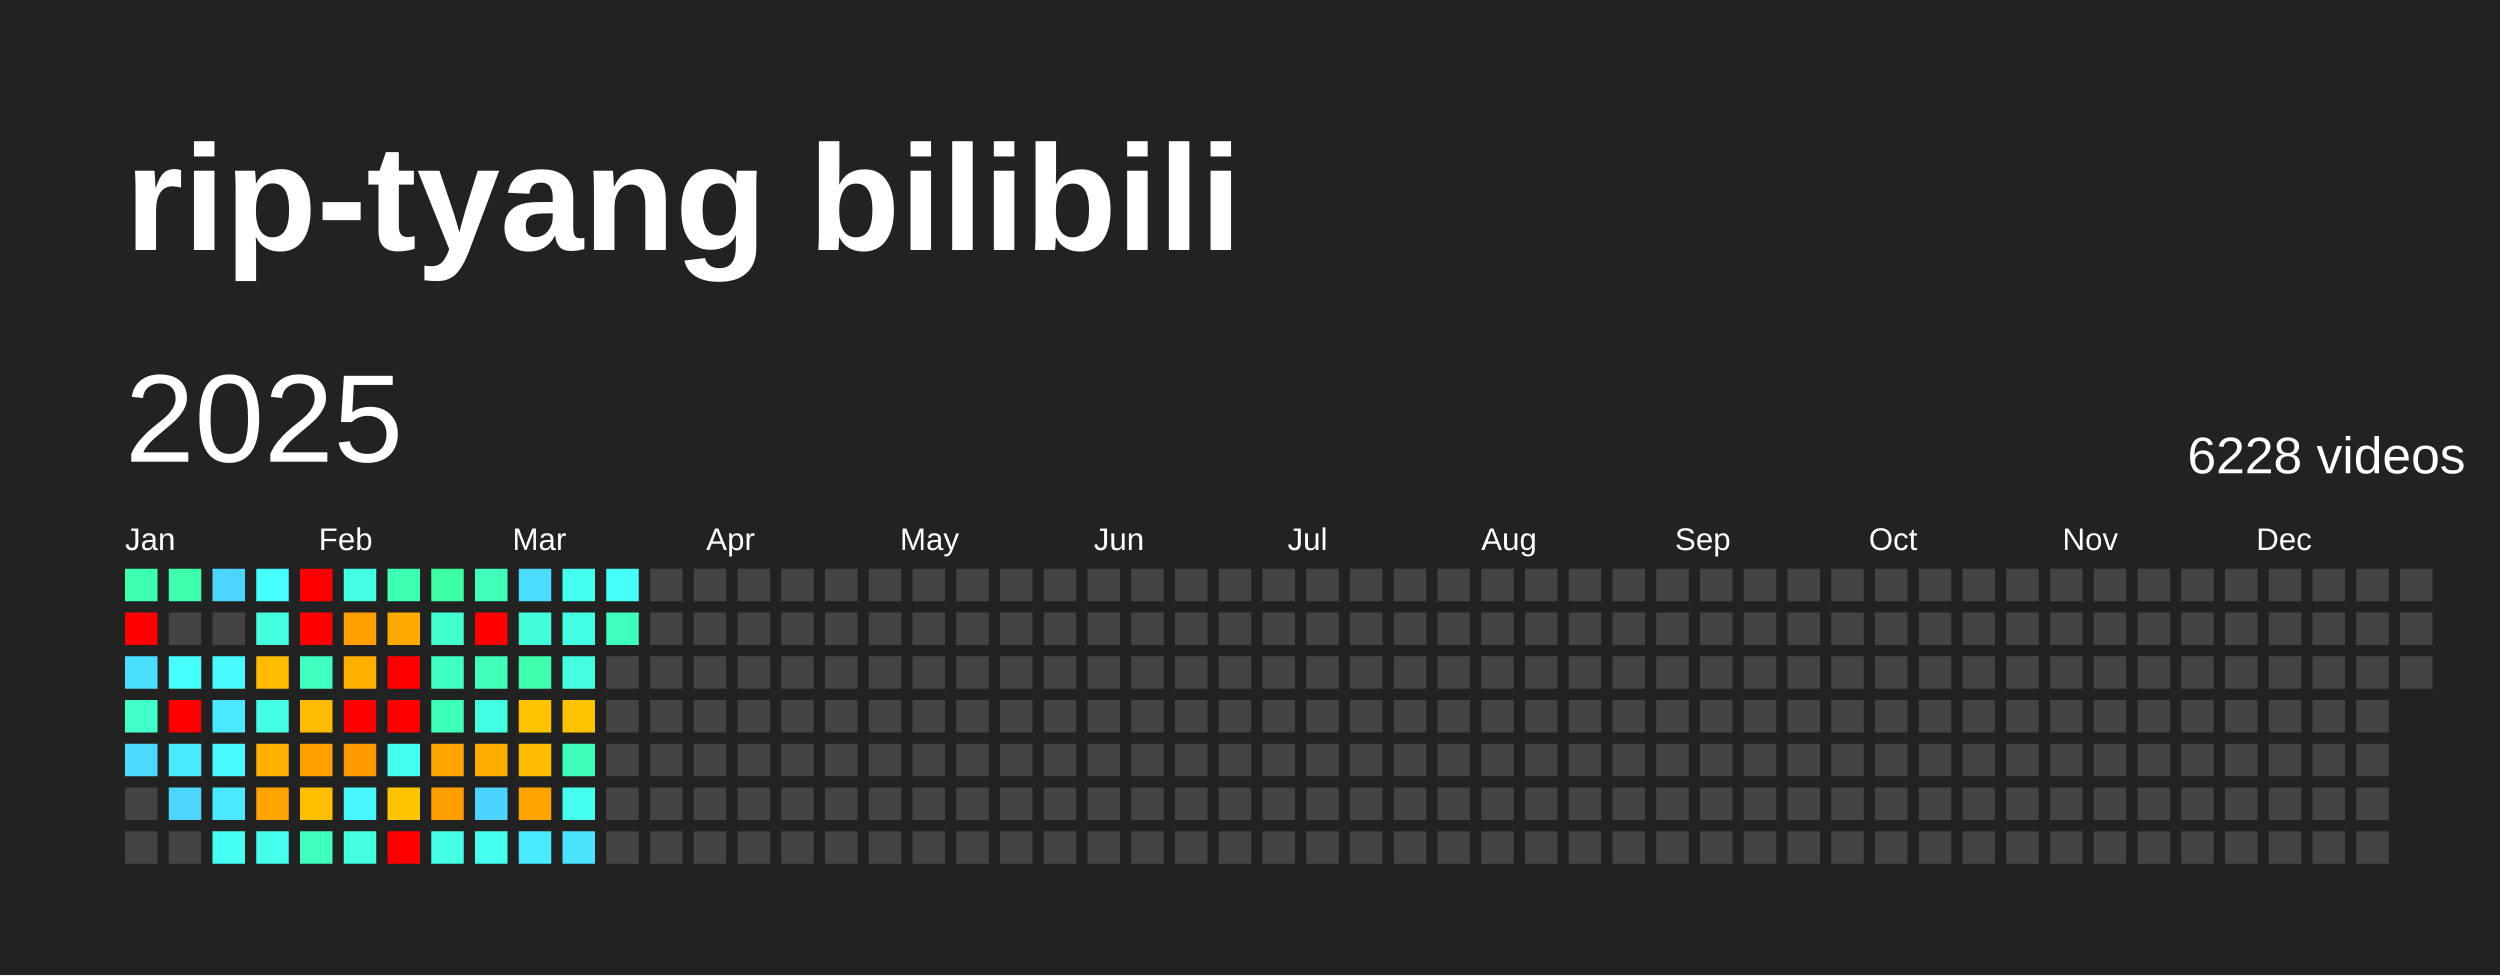
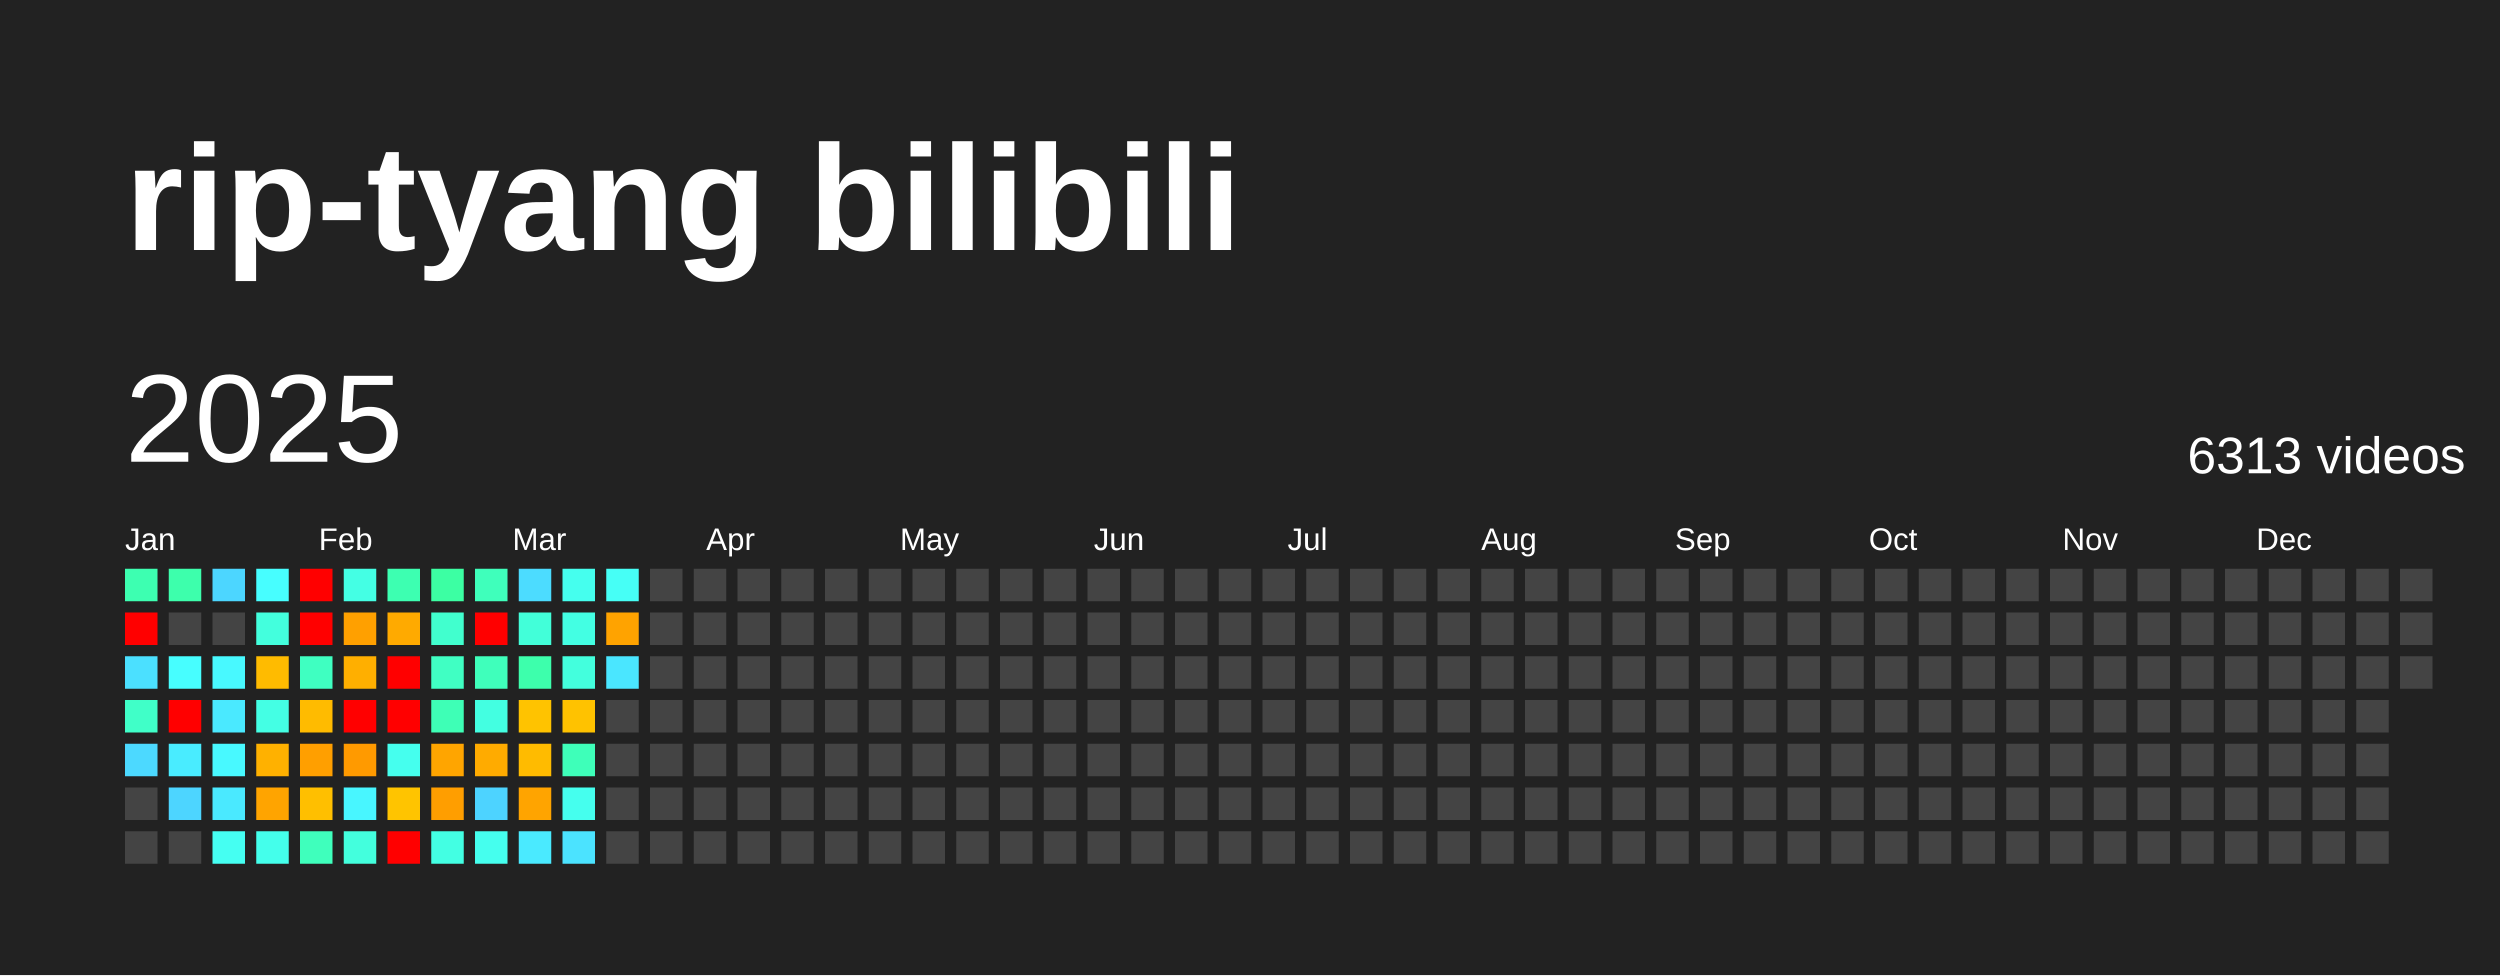
<svg xmlns="http://www.w3.org/2000/svg" baseProfile="full" height="78mm" version="1.1" viewBox="0,0,200,78" width="200mm">
  <defs />
  <rect fill="#222222" height="78" width="200" x="0" y="0" />
  <text fill="#FFFFFF" style="font-size:12px; font-family:Arial; font-weight:bold;" x="10" y="20">rip-tyang bilibili</text>
  <text dominant-baseline="hanging" fill="#FFFFFF" style="font-size:10.0px; font-family:Arial;" x="10" y="30">2025</text>
-   <text dominant-baseline="hanging" fill="#FFFFFF" style="font-size:4.125px; font-family:Arial;" x="175" y="35">6228 videos</text>
+   <text dominant-baseline="hanging" fill="#FFFFFF" style="font-size:4.125px; font-family:Arial;" x="175" y="35">6313 videos</text>
  <text fill="#FFFFFF" style="font-size:2.5px; font-family:Arial" x="10.0" y="44">Jan</text>
  <text fill="#FFFFFF" style="font-size:2.5px; font-family:Arial" x="25.5" y="44">Feb</text>
  <text fill="#FFFFFF" style="font-size:2.5px; font-family:Arial" x="41.0" y="44">Mar</text>
  <text fill="#FFFFFF" style="font-size:2.5px; font-family:Arial" x="56.5" y="44">Apr</text>
  <text fill="#FFFFFF" style="font-size:2.5px; font-family:Arial" x="72.0" y="44">May</text>
  <text fill="#FFFFFF" style="font-size:2.5px; font-family:Arial" x="87.5" y="44">Jun</text>
  <text fill="#FFFFFF" style="font-size:2.5px; font-family:Arial" x="103.0" y="44">Jul</text>
  <text fill="#FFFFFF" style="font-size:2.5px; font-family:Arial" x="118.5" y="44">Aug</text>
  <text fill="#FFFFFF" style="font-size:2.5px; font-family:Arial" x="134.0" y="44">Sep</text>
  <text fill="#FFFFFF" style="font-size:2.5px; font-family:Arial" x="149.5" y="44">Oct</text>
  <text fill="#FFFFFF" style="font-size:2.5px; font-family:Arial" x="165.0" y="44">Nov</text>
  <text fill="#FFFFFF" style="font-size:2.5px; font-family:Arial" x="180.5" y="44">Dec</text>
  <rect fill="#3dffb1" height="2.6" width="2.6" x="10.0" y="45.5" />
  <rect fill="red" height="2.6" width="2.6" x="10.0" y="49.0" />
  <rect fill="#4be0ff" height="2.6" width="2.6" x="10.0" y="52.5" />
  <rect fill="#40ffc8" height="2.6" width="2.6" x="10.0" y="56.0" />
  <rect fill="#4cd9ff" height="2.6" width="2.6" x="10.0" y="59.5" />
  <rect fill="#444444" height="2.6" width="2.6" x="10.0" y="63.0" />
  <rect fill="#444444" height="2.6" width="2.6" x="10.0" y="66.5" />
  <rect fill="#3dffac" height="2.6" width="2.6" x="13.5" y="45.5" />
  <rect fill="#444444" height="2.6" width="2.6" x="13.5" y="49.0" />
  <rect fill="#47feff" height="2.6" width="2.6" x="13.5" y="52.5" />
  <rect fill="red" height="2.6" width="2.6" x="13.5" y="56.0" />
  <rect fill="#49ecff" height="2.6" width="2.6" x="13.5" y="59.5" />
  <rect fill="#4dd5ff" height="2.6" width="2.6" x="13.5" y="63.0" />
  <rect fill="#444444" height="2.6" width="2.6" x="13.5" y="66.5" />
  <rect fill="#4cd6ff" height="2.6" width="2.6" x="17.0" y="45.5" />
  <rect fill="#444444" height="2.6" width="2.6" x="17.0" y="49.0" />
  <rect fill="#48f9ff" height="2.6" width="2.6" x="17.0" y="52.5" />
  <rect fill="#4ae9ff" height="2.6" width="2.6" x="17.0" y="56.0" />
  <rect fill="#48f9ff" height="2.6" width="2.6" x="17.0" y="59.5" />
  <rect fill="#4ae9ff" height="2.6" width="2.6" x="17.0" y="63.0" />
  <rect fill="#45fff2" height="2.6" width="2.6" x="17.0" y="66.5" />
  <rect fill="#47feff" height="2.6" width="2.6" x="20.5" y="45.5" />
  <rect fill="#43ffdd" height="2.6" width="2.6" x="20.5" y="49.0" />
  <rect fill="#ffbb00" height="2.6" width="2.6" x="20.5" y="52.5" />
  <rect fill="#44ffe4" height="2.6" width="2.6" x="20.5" y="56.0" />
  <rect fill="#ffb100" height="2.6" width="2.6" x="20.5" y="59.5" />
  <rect fill="#ffa400" height="2.6" width="2.6" x="20.5" y="63.0" />
  <rect fill="#44ffeb" height="2.6" width="2.6" x="20.5" y="66.5" />
  <rect fill="red" height="2.6" width="2.6" x="24.0" y="45.5" />
  <rect fill="red" height="2.6" width="2.6" x="24.0" y="49.0" />
  <rect fill="#3fffc1" height="2.6" width="2.6" x="24.0" y="52.5" />
  <rect fill="#ffbb00" height="2.6" width="2.6" x="24.0" y="56.0" />
  <rect fill="#ff9f00" height="2.6" width="2.6" x="24.0" y="59.5" />
  <rect fill="#ffbf00" height="2.6" width="2.6" x="24.0" y="63.0" />
  <rect fill="#3fffbc" height="2.6" width="2.6" x="24.0" y="66.5" />
  <rect fill="#44ffe4" height="2.6" width="2.6" x="27.5" y="45.5" />
  <rect fill="#ffa000" height="2.6" width="2.6" x="27.5" y="49.0" />
  <rect fill="#ffaf00" height="2.6" width="2.6" x="27.5" y="52.5" />
  <rect fill="red" height="2.6" width="2.6" x="27.5" y="56.0" />
  <rect fill="#ff9a00" height="2.6" width="2.6" x="27.5" y="59.5" />
  <rect fill="#48f6ff" height="2.6" width="2.6" x="27.5" y="63.0" />
  <rect fill="#43ffdd" height="2.6" width="2.6" x="27.5" y="66.5" />
  <rect fill="#3dffb1" height="2.6" width="2.6" x="31.0" y="45.5" />
  <rect fill="#ffaa00" height="2.6" width="2.6" x="31.0" y="49.0" />
  <rect fill="red" height="2.6" width="2.6" x="31.0" y="52.5" />
  <rect fill="red" height="2.6" width="2.6" x="31.0" y="56.0" />
  <rect fill="#45ffee" height="2.6" width="2.6" x="31.0" y="59.5" />
  <rect fill="#ffc400" height="2.6" width="2.6" x="31.0" y="63.0" />
  <rect fill="red" height="2.6" width="2.6" x="31.0" y="66.5" />
  <rect fill="#3cffa3" height="2.6" width="2.6" x="34.5" y="45.5" />
  <rect fill="#41ffce" height="2.6" width="2.6" x="34.5" y="49.0" />
  <rect fill="#40ffc3" height="2.6" width="2.6" x="34.5" y="52.5" />
  <rect fill="#3effb6" height="2.6" width="2.6" x="34.5" y="56.0" />
  <rect fill="#ffa500" height="2.6" width="2.6" x="34.5" y="59.5" />
  <rect fill="#ff9e00" height="2.6" width="2.6" x="34.5" y="63.0" />
  <rect fill="#43ffe3" height="2.6" width="2.6" x="34.5" y="66.5" />
  <rect fill="#3fffbb" height="2.6" width="2.6" x="38.0" y="45.5" />
  <rect fill="red" height="2.6" width="2.6" x="38.0" y="49.0" />
  <rect fill="#3fffbb" height="2.6" width="2.6" x="38.0" y="52.5" />
  <rect fill="#43ffe1" height="2.6" width="2.6" x="38.0" y="56.0" />
  <rect fill="#ffab00" height="2.6" width="2.6" x="38.0" y="59.5" />
  <rect fill="#4dd3ff" height="2.6" width="2.6" x="38.0" y="63.0" />
  <rect fill="#45ffee" height="2.6" width="2.6" x="38.0" y="66.5" />
  <rect fill="#4cdcff" height="2.6" width="2.6" x="41.5" y="45.5" />
  <rect fill="#42ffd9" height="2.6" width="2.6" x="41.5" y="49.0" />
  <rect fill="#3dffac" height="2.6" width="2.6" x="41.5" y="52.5" />
  <rect fill="#ffc300" height="2.6" width="2.6" x="41.5" y="56.0" />
  <rect fill="#ffbb00" height="2.6" width="2.6" x="41.5" y="59.5" />
  <rect fill="#ffa400" height="2.6" width="2.6" x="41.5" y="63.0" />
  <rect fill="#4aeaff" height="2.6" width="2.6" x="41.5" y="66.5" />
  <rect fill="#45ffee" height="2.6" width="2.6" x="45.0" y="45.5" />
  <rect fill="#43ffe3" height="2.6" width="2.6" x="45.0" y="49.0" />
  <rect fill="#43ffdd" height="2.6" width="2.6" x="45.0" y="52.5" />
  <rect fill="#ffc200" height="2.6" width="2.6" x="45.0" y="56.0" />
  <rect fill="#3effb9" height="2.6" width="2.6" x="45.0" y="59.5" />
  <rect fill="#45ffee" height="2.6" width="2.6" x="45.0" y="63.0" />
  <rect fill="#4be3ff" height="2.6" width="2.6" x="45.0" y="66.5" />
  <rect fill="#46fff6" height="2.6" width="2.6" x="48.5" y="45.5" />
-   <rect fill="#3fffbc" height="2.6" width="2.6" x="48.5" y="49.0" />
-   <rect fill="#444444" height="2.6" width="2.6" x="48.5" y="52.5" />
+   <rect fill="#ffa300" height="2.6" width="2.6" x="48.5" y="49.0" />
+   <rect fill="#4ae6ff" height="2.6" width="2.6" x="48.5" y="52.5" />
  <rect fill="#444444" height="2.6" width="2.6" x="48.5" y="56.0" />
  <rect fill="#444444" height="2.6" width="2.6" x="48.5" y="59.5" />
  <rect fill="#444444" height="2.6" width="2.6" x="48.5" y="63.0" />
  <rect fill="#444444" height="2.6" width="2.6" x="48.5" y="66.5" />
  <rect fill="#444444" height="2.6" width="2.6" x="52.0" y="45.5" />
  <rect fill="#444444" height="2.6" width="2.6" x="52.0" y="49.0" />
  <rect fill="#444444" height="2.6" width="2.6" x="52.0" y="52.5" />
  <rect fill="#444444" height="2.6" width="2.6" x="52.0" y="56.0" />
  <rect fill="#444444" height="2.6" width="2.6" x="52.0" y="59.5" />
  <rect fill="#444444" height="2.6" width="2.6" x="52.0" y="63.0" />
  <rect fill="#444444" height="2.6" width="2.6" x="52.0" y="66.5" />
  <rect fill="#444444" height="2.6" width="2.6" x="55.5" y="45.5" />
  <rect fill="#444444" height="2.6" width="2.6" x="55.5" y="49.0" />
  <rect fill="#444444" height="2.6" width="2.6" x="55.5" y="52.5" />
  <rect fill="#444444" height="2.6" width="2.6" x="55.5" y="56.0" />
  <rect fill="#444444" height="2.6" width="2.6" x="55.5" y="59.5" />
  <rect fill="#444444" height="2.6" width="2.6" x="55.5" y="63.0" />
  <rect fill="#444444" height="2.6" width="2.6" x="55.5" y="66.5" />
  <rect fill="#444444" height="2.6" width="2.6" x="59.0" y="45.5" />
  <rect fill="#444444" height="2.6" width="2.6" x="59.0" y="49.0" />
  <rect fill="#444444" height="2.6" width="2.6" x="59.0" y="52.5" />
  <rect fill="#444444" height="2.6" width="2.6" x="59.0" y="56.0" />
  <rect fill="#444444" height="2.6" width="2.6" x="59.0" y="59.5" />
  <rect fill="#444444" height="2.6" width="2.6" x="59.0" y="63.0" />
  <rect fill="#444444" height="2.6" width="2.6" x="59.0" y="66.5" />
  <rect fill="#444444" height="2.6" width="2.6" x="62.5" y="45.5" />
  <rect fill="#444444" height="2.6" width="2.6" x="62.5" y="49.0" />
  <rect fill="#444444" height="2.6" width="2.6" x="62.5" y="52.5" />
  <rect fill="#444444" height="2.6" width="2.6" x="62.5" y="56.0" />
  <rect fill="#444444" height="2.6" width="2.6" x="62.5" y="59.5" />
  <rect fill="#444444" height="2.6" width="2.6" x="62.5" y="63.0" />
  <rect fill="#444444" height="2.6" width="2.6" x="62.5" y="66.5" />
  <rect fill="#444444" height="2.6" width="2.6" x="66.0" y="45.5" />
  <rect fill="#444444" height="2.6" width="2.6" x="66.0" y="49.0" />
  <rect fill="#444444" height="2.6" width="2.6" x="66.0" y="52.5" />
  <rect fill="#444444" height="2.6" width="2.6" x="66.0" y="56.0" />
  <rect fill="#444444" height="2.6" width="2.6" x="66.0" y="59.5" />
  <rect fill="#444444" height="2.6" width="2.6" x="66.0" y="63.0" />
  <rect fill="#444444" height="2.6" width="2.6" x="66.0" y="66.5" />
  <rect fill="#444444" height="2.6" width="2.6" x="69.5" y="45.5" />
  <rect fill="#444444" height="2.6" width="2.6" x="69.5" y="49.0" />
  <rect fill="#444444" height="2.6" width="2.6" x="69.5" y="52.5" />
  <rect fill="#444444" height="2.6" width="2.6" x="69.5" y="56.0" />
  <rect fill="#444444" height="2.6" width="2.6" x="69.5" y="59.5" />
  <rect fill="#444444" height="2.6" width="2.6" x="69.5" y="63.0" />
  <rect fill="#444444" height="2.6" width="2.6" x="69.5" y="66.5" />
  <rect fill="#444444" height="2.6" width="2.6" x="73.0" y="45.5" />
  <rect fill="#444444" height="2.6" width="2.6" x="73.0" y="49.0" />
  <rect fill="#444444" height="2.6" width="2.6" x="73.0" y="52.5" />
  <rect fill="#444444" height="2.6" width="2.6" x="73.0" y="56.0" />
  <rect fill="#444444" height="2.6" width="2.6" x="73.0" y="59.5" />
  <rect fill="#444444" height="2.6" width="2.6" x="73.0" y="63.0" />
  <rect fill="#444444" height="2.6" width="2.6" x="73.0" y="66.5" />
  <rect fill="#444444" height="2.6" width="2.6" x="76.5" y="45.5" />
  <rect fill="#444444" height="2.6" width="2.6" x="76.5" y="49.0" />
  <rect fill="#444444" height="2.6" width="2.6" x="76.5" y="52.5" />
  <rect fill="#444444" height="2.6" width="2.6" x="76.5" y="56.0" />
  <rect fill="#444444" height="2.6" width="2.6" x="76.5" y="59.5" />
  <rect fill="#444444" height="2.6" width="2.6" x="76.5" y="63.0" />
  <rect fill="#444444" height="2.6" width="2.6" x="76.5" y="66.5" />
  <rect fill="#444444" height="2.6" width="2.6" x="80.0" y="45.5" />
  <rect fill="#444444" height="2.6" width="2.6" x="80.0" y="49.0" />
  <rect fill="#444444" height="2.6" width="2.6" x="80.0" y="52.5" />
  <rect fill="#444444" height="2.6" width="2.6" x="80.0" y="56.0" />
  <rect fill="#444444" height="2.6" width="2.6" x="80.0" y="59.5" />
  <rect fill="#444444" height="2.6" width="2.6" x="80.0" y="63.0" />
  <rect fill="#444444" height="2.6" width="2.6" x="80.0" y="66.5" />
  <rect fill="#444444" height="2.6" width="2.6" x="83.5" y="45.5" />
  <rect fill="#444444" height="2.6" width="2.6" x="83.5" y="49.0" />
  <rect fill="#444444" height="2.6" width="2.6" x="83.5" y="52.5" />
  <rect fill="#444444" height="2.6" width="2.6" x="83.5" y="56.0" />
  <rect fill="#444444" height="2.6" width="2.6" x="83.5" y="59.5" />
  <rect fill="#444444" height="2.6" width="2.6" x="83.5" y="63.0" />
  <rect fill="#444444" height="2.6" width="2.6" x="83.5" y="66.5" />
  <rect fill="#444444" height="2.6" width="2.6" x="87.0" y="45.5" />
  <rect fill="#444444" height="2.6" width="2.6" x="87.0" y="49.0" />
  <rect fill="#444444" height="2.6" width="2.6" x="87.0" y="52.5" />
  <rect fill="#444444" height="2.6" width="2.6" x="87.0" y="56.0" />
  <rect fill="#444444" height="2.6" width="2.6" x="87.0" y="59.5" />
  <rect fill="#444444" height="2.6" width="2.6" x="87.0" y="63.0" />
  <rect fill="#444444" height="2.6" width="2.6" x="87.0" y="66.5" />
  <rect fill="#444444" height="2.6" width="2.6" x="90.5" y="45.5" />
  <rect fill="#444444" height="2.6" width="2.6" x="90.5" y="49.0" />
  <rect fill="#444444" height="2.6" width="2.6" x="90.5" y="52.5" />
  <rect fill="#444444" height="2.6" width="2.6" x="90.5" y="56.0" />
  <rect fill="#444444" height="2.6" width="2.6" x="90.5" y="59.5" />
  <rect fill="#444444" height="2.6" width="2.6" x="90.5" y="63.0" />
  <rect fill="#444444" height="2.6" width="2.6" x="90.5" y="66.5" />
  <rect fill="#444444" height="2.6" width="2.6" x="94.0" y="45.5" />
  <rect fill="#444444" height="2.6" width="2.6" x="94.0" y="49.0" />
  <rect fill="#444444" height="2.6" width="2.6" x="94.0" y="52.5" />
  <rect fill="#444444" height="2.6" width="2.6" x="94.0" y="56.0" />
  <rect fill="#444444" height="2.6" width="2.6" x="94.0" y="59.5" />
  <rect fill="#444444" height="2.6" width="2.6" x="94.0" y="63.0" />
  <rect fill="#444444" height="2.6" width="2.6" x="94.0" y="66.5" />
  <rect fill="#444444" height="2.6" width="2.6" x="97.5" y="45.5" />
  <rect fill="#444444" height="2.6" width="2.6" x="97.5" y="49.0" />
  <rect fill="#444444" height="2.6" width="2.6" x="97.5" y="52.5" />
  <rect fill="#444444" height="2.6" width="2.6" x="97.5" y="56.0" />
  <rect fill="#444444" height="2.6" width="2.6" x="97.5" y="59.5" />
  <rect fill="#444444" height="2.6" width="2.6" x="97.5" y="63.0" />
  <rect fill="#444444" height="2.6" width="2.6" x="97.5" y="66.5" />
  <rect fill="#444444" height="2.6" width="2.6" x="101.0" y="45.5" />
  <rect fill="#444444" height="2.6" width="2.6" x="101.0" y="49.0" />
  <rect fill="#444444" height="2.6" width="2.6" x="101.0" y="52.5" />
  <rect fill="#444444" height="2.6" width="2.6" x="101.0" y="56.0" />
  <rect fill="#444444" height="2.6" width="2.6" x="101.0" y="59.5" />
  <rect fill="#444444" height="2.6" width="2.6" x="101.0" y="63.0" />
  <rect fill="#444444" height="2.6" width="2.6" x="101.0" y="66.5" />
  <rect fill="#444444" height="2.6" width="2.6" x="104.5" y="45.5" />
  <rect fill="#444444" height="2.6" width="2.6" x="104.5" y="49.0" />
  <rect fill="#444444" height="2.6" width="2.6" x="104.5" y="52.5" />
  <rect fill="#444444" height="2.6" width="2.6" x="104.5" y="56.0" />
  <rect fill="#444444" height="2.6" width="2.6" x="104.5" y="59.5" />
  <rect fill="#444444" height="2.6" width="2.6" x="104.5" y="63.0" />
  <rect fill="#444444" height="2.6" width="2.6" x="104.5" y="66.5" />
  <rect fill="#444444" height="2.6" width="2.6" x="108.0" y="45.5" />
  <rect fill="#444444" height="2.6" width="2.6" x="108.0" y="49.0" />
  <rect fill="#444444" height="2.6" width="2.6" x="108.0" y="52.5" />
  <rect fill="#444444" height="2.6" width="2.6" x="108.0" y="56.0" />
  <rect fill="#444444" height="2.6" width="2.6" x="108.0" y="59.5" />
  <rect fill="#444444" height="2.6" width="2.6" x="108.0" y="63.0" />
  <rect fill="#444444" height="2.6" width="2.6" x="108.0" y="66.5" />
  <rect fill="#444444" height="2.6" width="2.6" x="111.5" y="45.5" />
  <rect fill="#444444" height="2.6" width="2.6" x="111.5" y="49.0" />
  <rect fill="#444444" height="2.6" width="2.6" x="111.5" y="52.5" />
  <rect fill="#444444" height="2.6" width="2.6" x="111.5" y="56.0" />
  <rect fill="#444444" height="2.6" width="2.6" x="111.5" y="59.5" />
  <rect fill="#444444" height="2.6" width="2.6" x="111.5" y="63.0" />
  <rect fill="#444444" height="2.6" width="2.6" x="111.5" y="66.5" />
  <rect fill="#444444" height="2.6" width="2.6" x="115.0" y="45.5" />
  <rect fill="#444444" height="2.6" width="2.6" x="115.0" y="49.0" />
  <rect fill="#444444" height="2.6" width="2.6" x="115.0" y="52.5" />
  <rect fill="#444444" height="2.6" width="2.6" x="115.0" y="56.0" />
  <rect fill="#444444" height="2.6" width="2.6" x="115.0" y="59.5" />
  <rect fill="#444444" height="2.6" width="2.6" x="115.0" y="63.0" />
  <rect fill="#444444" height="2.6" width="2.6" x="115.0" y="66.5" />
  <rect fill="#444444" height="2.6" width="2.6" x="118.5" y="45.5" />
  <rect fill="#444444" height="2.6" width="2.6" x="118.5" y="49.0" />
  <rect fill="#444444" height="2.6" width="2.6" x="118.5" y="52.5" />
  <rect fill="#444444" height="2.6" width="2.6" x="118.5" y="56.0" />
  <rect fill="#444444" height="2.6" width="2.6" x="118.5" y="59.5" />
  <rect fill="#444444" height="2.6" width="2.6" x="118.5" y="63.0" />
  <rect fill="#444444" height="2.6" width="2.6" x="118.5" y="66.5" />
  <rect fill="#444444" height="2.6" width="2.6" x="122.0" y="45.5" />
  <rect fill="#444444" height="2.6" width="2.6" x="122.0" y="49.0" />
  <rect fill="#444444" height="2.6" width="2.6" x="122.0" y="52.5" />
  <rect fill="#444444" height="2.6" width="2.6" x="122.0" y="56.0" />
  <rect fill="#444444" height="2.6" width="2.6" x="122.0" y="59.5" />
  <rect fill="#444444" height="2.6" width="2.6" x="122.0" y="63.0" />
  <rect fill="#444444" height="2.6" width="2.6" x="122.0" y="66.5" />
  <rect fill="#444444" height="2.6" width="2.6" x="125.5" y="45.5" />
  <rect fill="#444444" height="2.6" width="2.6" x="125.5" y="49.0" />
  <rect fill="#444444" height="2.6" width="2.6" x="125.5" y="52.5" />
  <rect fill="#444444" height="2.6" width="2.6" x="125.5" y="56.0" />
  <rect fill="#444444" height="2.6" width="2.6" x="125.5" y="59.5" />
  <rect fill="#444444" height="2.6" width="2.6" x="125.5" y="63.0" />
  <rect fill="#444444" height="2.6" width="2.6" x="125.5" y="66.5" />
  <rect fill="#444444" height="2.6" width="2.6" x="129.0" y="45.5" />
  <rect fill="#444444" height="2.6" width="2.6" x="129.0" y="49.0" />
  <rect fill="#444444" height="2.6" width="2.6" x="129.0" y="52.5" />
  <rect fill="#444444" height="2.6" width="2.6" x="129.0" y="56.0" />
  <rect fill="#444444" height="2.6" width="2.6" x="129.0" y="59.5" />
  <rect fill="#444444" height="2.6" width="2.6" x="129.0" y="63.0" />
  <rect fill="#444444" height="2.6" width="2.6" x="129.0" y="66.5" />
  <rect fill="#444444" height="2.6" width="2.6" x="132.5" y="45.5" />
  <rect fill="#444444" height="2.6" width="2.6" x="132.5" y="49.0" />
  <rect fill="#444444" height="2.6" width="2.6" x="132.5" y="52.5" />
  <rect fill="#444444" height="2.6" width="2.6" x="132.5" y="56.0" />
  <rect fill="#444444" height="2.6" width="2.6" x="132.5" y="59.5" />
  <rect fill="#444444" height="2.6" width="2.6" x="132.5" y="63.0" />
  <rect fill="#444444" height="2.6" width="2.6" x="132.5" y="66.5" />
  <rect fill="#444444" height="2.6" width="2.6" x="136.0" y="45.5" />
  <rect fill="#444444" height="2.6" width="2.6" x="136.0" y="49.0" />
  <rect fill="#444444" height="2.6" width="2.6" x="136.0" y="52.5" />
  <rect fill="#444444" height="2.6" width="2.6" x="136.0" y="56.0" />
  <rect fill="#444444" height="2.6" width="2.6" x="136.0" y="59.5" />
  <rect fill="#444444" height="2.6" width="2.6" x="136.0" y="63.0" />
  <rect fill="#444444" height="2.6" width="2.6" x="136.0" y="66.5" />
  <rect fill="#444444" height="2.6" width="2.6" x="139.5" y="45.5" />
  <rect fill="#444444" height="2.6" width="2.6" x="139.5" y="49.0" />
  <rect fill="#444444" height="2.6" width="2.6" x="139.5" y="52.5" />
  <rect fill="#444444" height="2.6" width="2.6" x="139.5" y="56.0" />
  <rect fill="#444444" height="2.6" width="2.6" x="139.5" y="59.5" />
  <rect fill="#444444" height="2.6" width="2.6" x="139.5" y="63.0" />
  <rect fill="#444444" height="2.6" width="2.6" x="139.5" y="66.5" />
  <rect fill="#444444" height="2.6" width="2.6" x="143.0" y="45.5" />
  <rect fill="#444444" height="2.6" width="2.6" x="143.0" y="49.0" />
  <rect fill="#444444" height="2.6" width="2.6" x="143.0" y="52.5" />
  <rect fill="#444444" height="2.6" width="2.6" x="143.0" y="56.0" />
  <rect fill="#444444" height="2.6" width="2.6" x="143.0" y="59.5" />
  <rect fill="#444444" height="2.6" width="2.6" x="143.0" y="63.0" />
  <rect fill="#444444" height="2.6" width="2.6" x="143.0" y="66.5" />
  <rect fill="#444444" height="2.6" width="2.6" x="146.5" y="45.5" />
  <rect fill="#444444" height="2.6" width="2.6" x="146.5" y="49.0" />
  <rect fill="#444444" height="2.6" width="2.6" x="146.5" y="52.5" />
  <rect fill="#444444" height="2.6" width="2.6" x="146.5" y="56.0" />
  <rect fill="#444444" height="2.6" width="2.6" x="146.5" y="59.5" />
  <rect fill="#444444" height="2.6" width="2.6" x="146.5" y="63.0" />
  <rect fill="#444444" height="2.6" width="2.6" x="146.5" y="66.5" />
  <rect fill="#444444" height="2.6" width="2.6" x="150.0" y="45.5" />
  <rect fill="#444444" height="2.6" width="2.6" x="150.0" y="49.0" />
  <rect fill="#444444" height="2.6" width="2.6" x="150.0" y="52.5" />
  <rect fill="#444444" height="2.6" width="2.6" x="150.0" y="56.0" />
  <rect fill="#444444" height="2.6" width="2.6" x="150.0" y="59.5" />
  <rect fill="#444444" height="2.6" width="2.6" x="150.0" y="63.0" />
  <rect fill="#444444" height="2.6" width="2.6" x="150.0" y="66.5" />
  <rect fill="#444444" height="2.6" width="2.6" x="153.5" y="45.5" />
  <rect fill="#444444" height="2.6" width="2.6" x="153.5" y="49.0" />
  <rect fill="#444444" height="2.6" width="2.6" x="153.5" y="52.5" />
  <rect fill="#444444" height="2.6" width="2.6" x="153.5" y="56.0" />
  <rect fill="#444444" height="2.6" width="2.6" x="153.5" y="59.5" />
  <rect fill="#444444" height="2.6" width="2.6" x="153.5" y="63.0" />
  <rect fill="#444444" height="2.6" width="2.6" x="153.5" y="66.5" />
  <rect fill="#444444" height="2.6" width="2.6" x="157.0" y="45.5" />
  <rect fill="#444444" height="2.6" width="2.6" x="157.0" y="49.0" />
  <rect fill="#444444" height="2.6" width="2.6" x="157.0" y="52.5" />
  <rect fill="#444444" height="2.6" width="2.6" x="157.0" y="56.0" />
  <rect fill="#444444" height="2.6" width="2.6" x="157.0" y="59.5" />
  <rect fill="#444444" height="2.6" width="2.6" x="157.0" y="63.0" />
  <rect fill="#444444" height="2.6" width="2.6" x="157.0" y="66.5" />
  <rect fill="#444444" height="2.6" width="2.6" x="160.5" y="45.5" />
  <rect fill="#444444" height="2.6" width="2.6" x="160.5" y="49.0" />
  <rect fill="#444444" height="2.6" width="2.6" x="160.5" y="52.5" />
  <rect fill="#444444" height="2.6" width="2.6" x="160.5" y="56.0" />
  <rect fill="#444444" height="2.6" width="2.6" x="160.5" y="59.5" />
  <rect fill="#444444" height="2.6" width="2.6" x="160.5" y="63.0" />
  <rect fill="#444444" height="2.6" width="2.6" x="160.5" y="66.5" />
  <rect fill="#444444" height="2.6" width="2.6" x="164.0" y="45.5" />
  <rect fill="#444444" height="2.6" width="2.6" x="164.0" y="49.0" />
  <rect fill="#444444" height="2.6" width="2.6" x="164.0" y="52.5" />
  <rect fill="#444444" height="2.6" width="2.6" x="164.0" y="56.0" />
  <rect fill="#444444" height="2.6" width="2.6" x="164.0" y="59.5" />
  <rect fill="#444444" height="2.6" width="2.6" x="164.0" y="63.0" />
  <rect fill="#444444" height="2.6" width="2.6" x="164.0" y="66.5" />
  <rect fill="#444444" height="2.6" width="2.6" x="167.5" y="45.5" />
  <rect fill="#444444" height="2.6" width="2.6" x="167.5" y="49.0" />
  <rect fill="#444444" height="2.6" width="2.6" x="167.5" y="52.5" />
  <rect fill="#444444" height="2.6" width="2.6" x="167.5" y="56.0" />
  <rect fill="#444444" height="2.6" width="2.6" x="167.5" y="59.5" />
  <rect fill="#444444" height="2.6" width="2.6" x="167.5" y="63.0" />
  <rect fill="#444444" height="2.6" width="2.6" x="167.5" y="66.5" />
  <rect fill="#444444" height="2.6" width="2.6" x="171.0" y="45.5" />
  <rect fill="#444444" height="2.6" width="2.6" x="171.0" y="49.0" />
  <rect fill="#444444" height="2.6" width="2.6" x="171.0" y="52.5" />
  <rect fill="#444444" height="2.6" width="2.6" x="171.0" y="56.0" />
  <rect fill="#444444" height="2.6" width="2.6" x="171.0" y="59.5" />
  <rect fill="#444444" height="2.6" width="2.6" x="171.0" y="63.0" />
  <rect fill="#444444" height="2.6" width="2.6" x="171.0" y="66.5" />
  <rect fill="#444444" height="2.6" width="2.6" x="174.5" y="45.5" />
  <rect fill="#444444" height="2.6" width="2.6" x="174.5" y="49.0" />
  <rect fill="#444444" height="2.6" width="2.6" x="174.5" y="52.5" />
  <rect fill="#444444" height="2.6" width="2.6" x="174.5" y="56.0" />
  <rect fill="#444444" height="2.6" width="2.6" x="174.5" y="59.5" />
  <rect fill="#444444" height="2.6" width="2.6" x="174.5" y="63.0" />
  <rect fill="#444444" height="2.6" width="2.6" x="174.5" y="66.5" />
  <rect fill="#444444" height="2.6" width="2.6" x="178.0" y="45.5" />
  <rect fill="#444444" height="2.6" width="2.6" x="178.0" y="49.0" />
  <rect fill="#444444" height="2.6" width="2.6" x="178.0" y="52.5" />
  <rect fill="#444444" height="2.6" width="2.6" x="178.0" y="56.0" />
  <rect fill="#444444" height="2.6" width="2.6" x="178.0" y="59.5" />
  <rect fill="#444444" height="2.6" width="2.6" x="178.0" y="63.0" />
  <rect fill="#444444" height="2.6" width="2.6" x="178.0" y="66.5" />
  <rect fill="#444444" height="2.6" width="2.6" x="181.5" y="45.5" />
  <rect fill="#444444" height="2.6" width="2.6" x="181.5" y="49.0" />
  <rect fill="#444444" height="2.6" width="2.6" x="181.5" y="52.5" />
  <rect fill="#444444" height="2.6" width="2.6" x="181.5" y="56.0" />
  <rect fill="#444444" height="2.6" width="2.6" x="181.5" y="59.5" />
  <rect fill="#444444" height="2.6" width="2.6" x="181.5" y="63.0" />
  <rect fill="#444444" height="2.6" width="2.6" x="181.5" y="66.5" />
  <rect fill="#444444" height="2.6" width="2.6" x="185.0" y="45.5" />
  <rect fill="#444444" height="2.6" width="2.6" x="185.0" y="49.0" />
  <rect fill="#444444" height="2.6" width="2.6" x="185.0" y="52.5" />
  <rect fill="#444444" height="2.6" width="2.6" x="185.0" y="56.0" />
  <rect fill="#444444" height="2.6" width="2.6" x="185.0" y="59.5" />
  <rect fill="#444444" height="2.6" width="2.6" x="185.0" y="63.0" />
  <rect fill="#444444" height="2.6" width="2.6" x="185.0" y="66.5" />
  <rect fill="#444444" height="2.6" width="2.6" x="188.5" y="45.5" />
  <rect fill="#444444" height="2.6" width="2.6" x="188.5" y="49.0" />
  <rect fill="#444444" height="2.6" width="2.6" x="188.5" y="52.5" />
  <rect fill="#444444" height="2.6" width="2.6" x="188.5" y="56.0" />
  <rect fill="#444444" height="2.6" width="2.6" x="188.5" y="59.5" />
  <rect fill="#444444" height="2.6" width="2.6" x="188.5" y="63.0" />
  <rect fill="#444444" height="2.6" width="2.6" x="188.5" y="66.5" />
  <rect fill="#444444" height="2.6" width="2.6" x="192.0" y="45.5" />
  <rect fill="#444444" height="2.6" width="2.6" x="192.0" y="49.0" />
  <rect fill="#444444" height="2.6" width="2.6" x="192.0" y="52.5" />
</svg>
